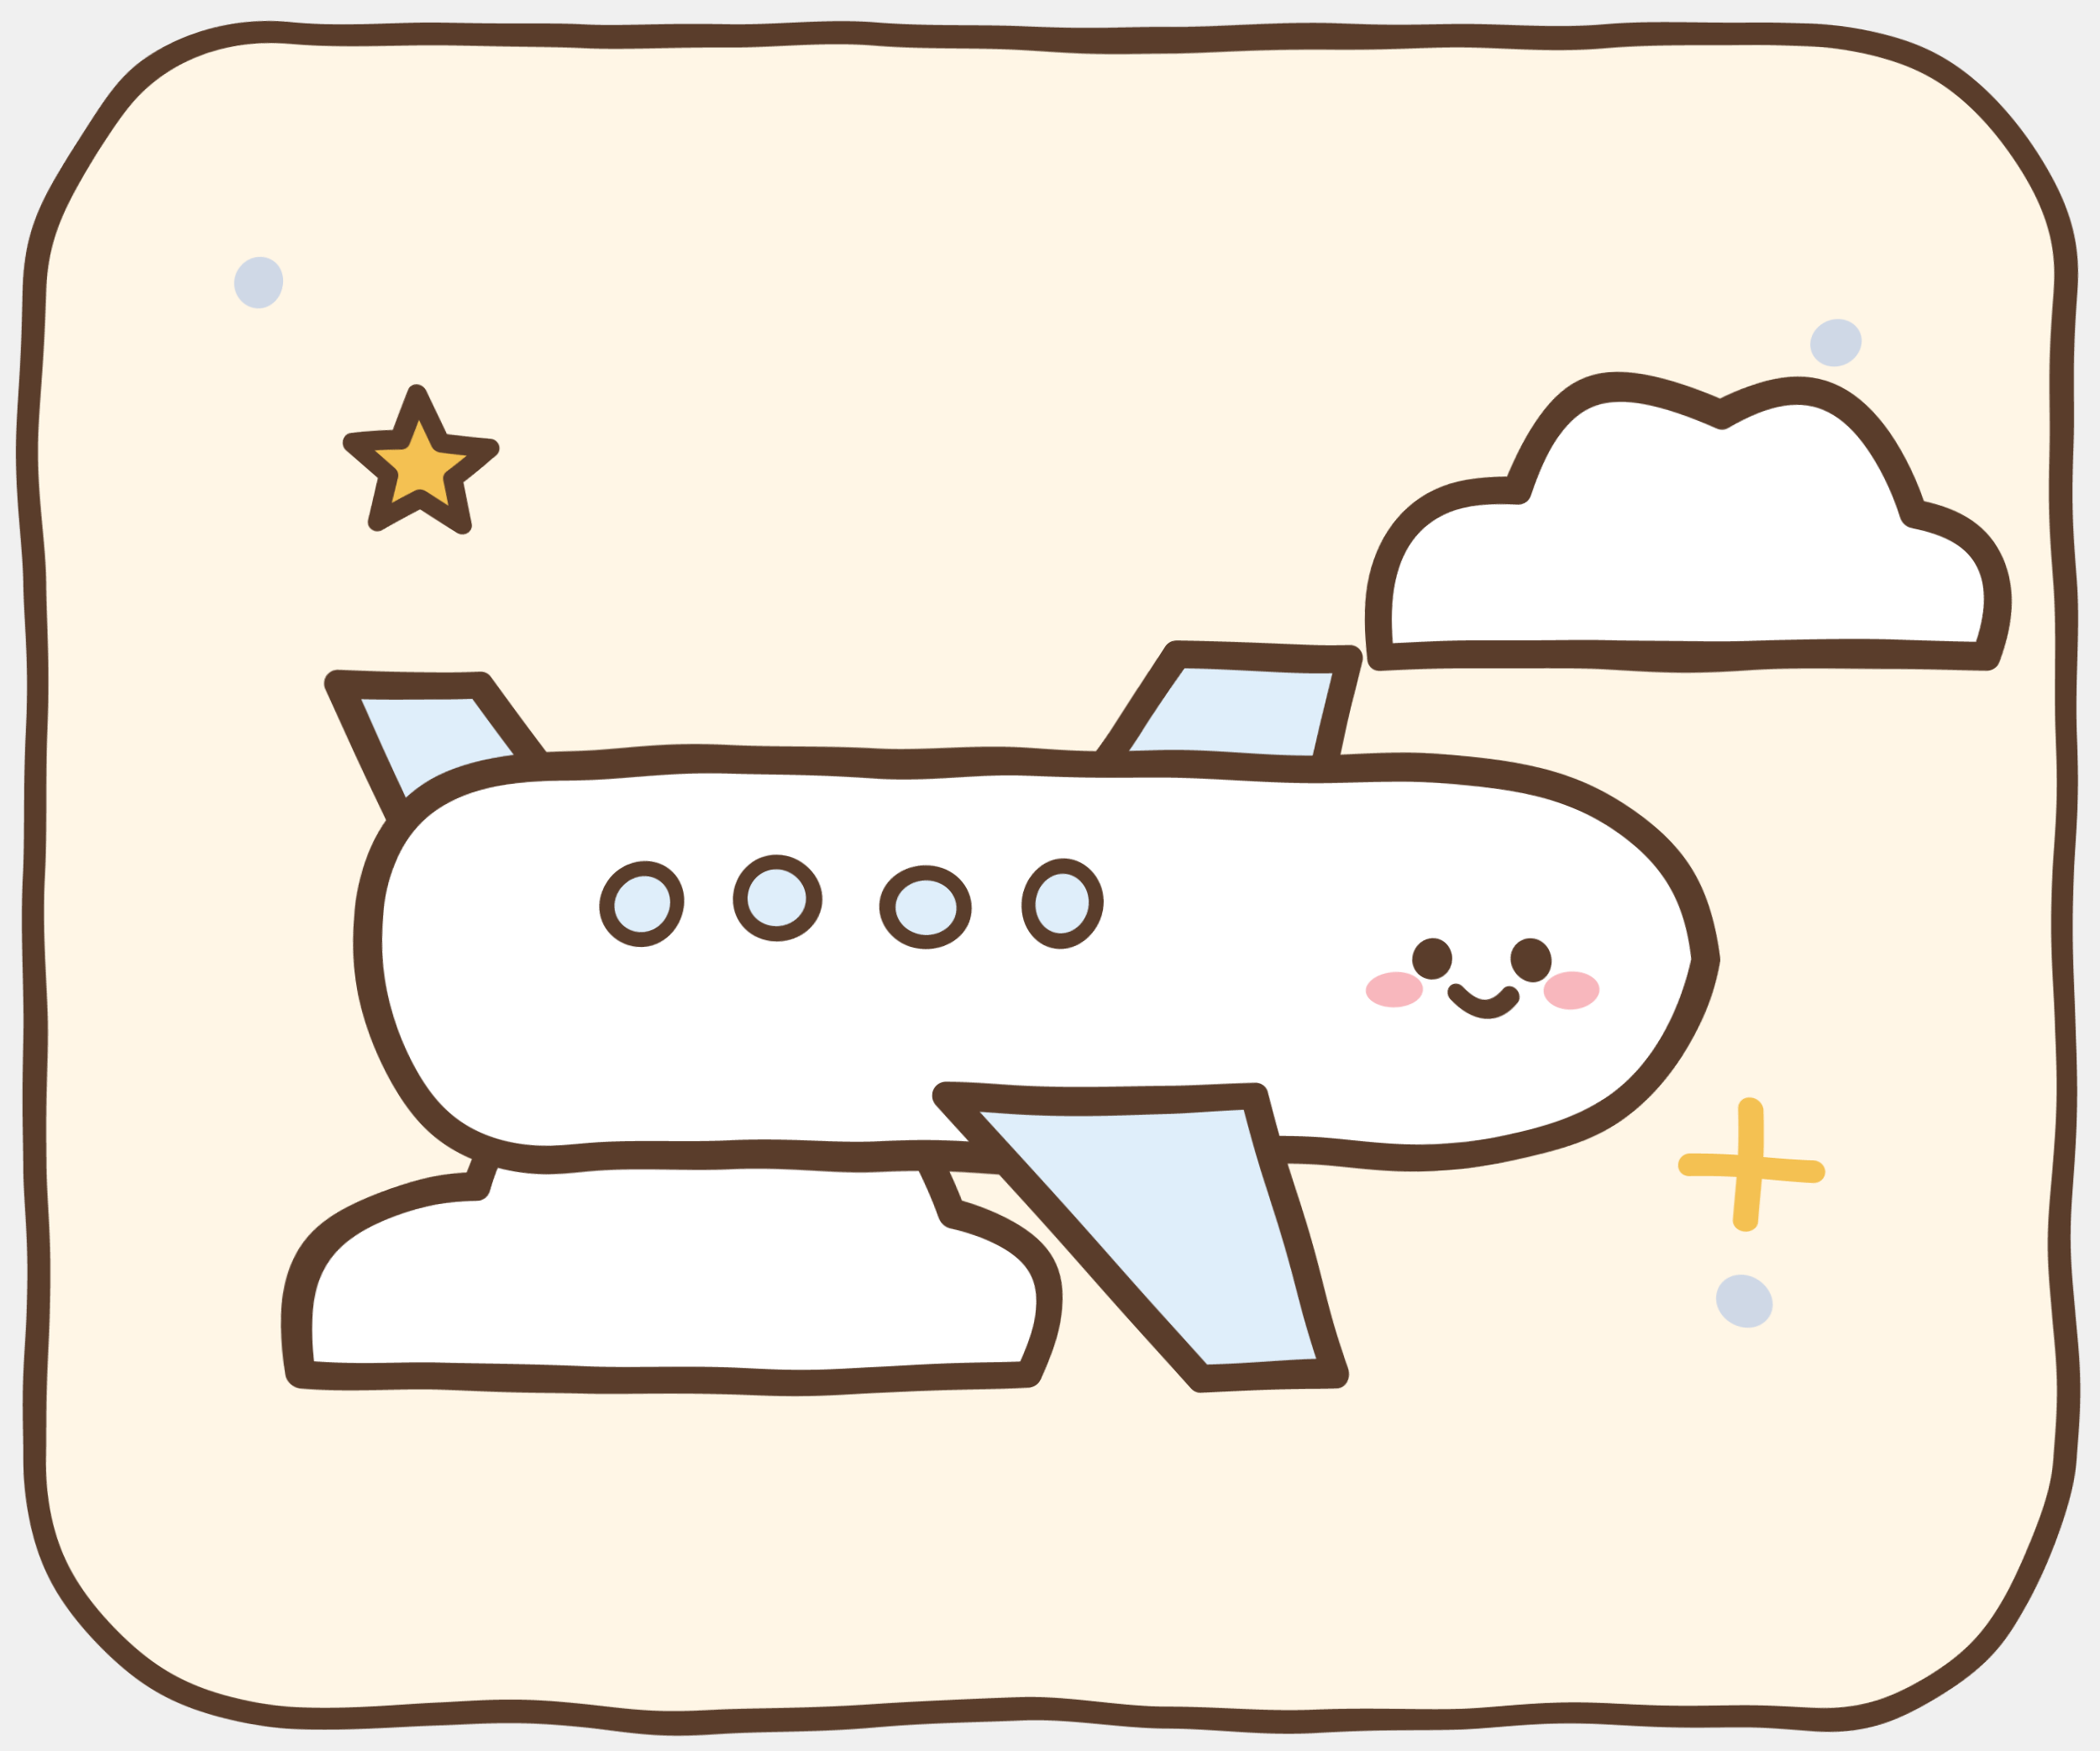
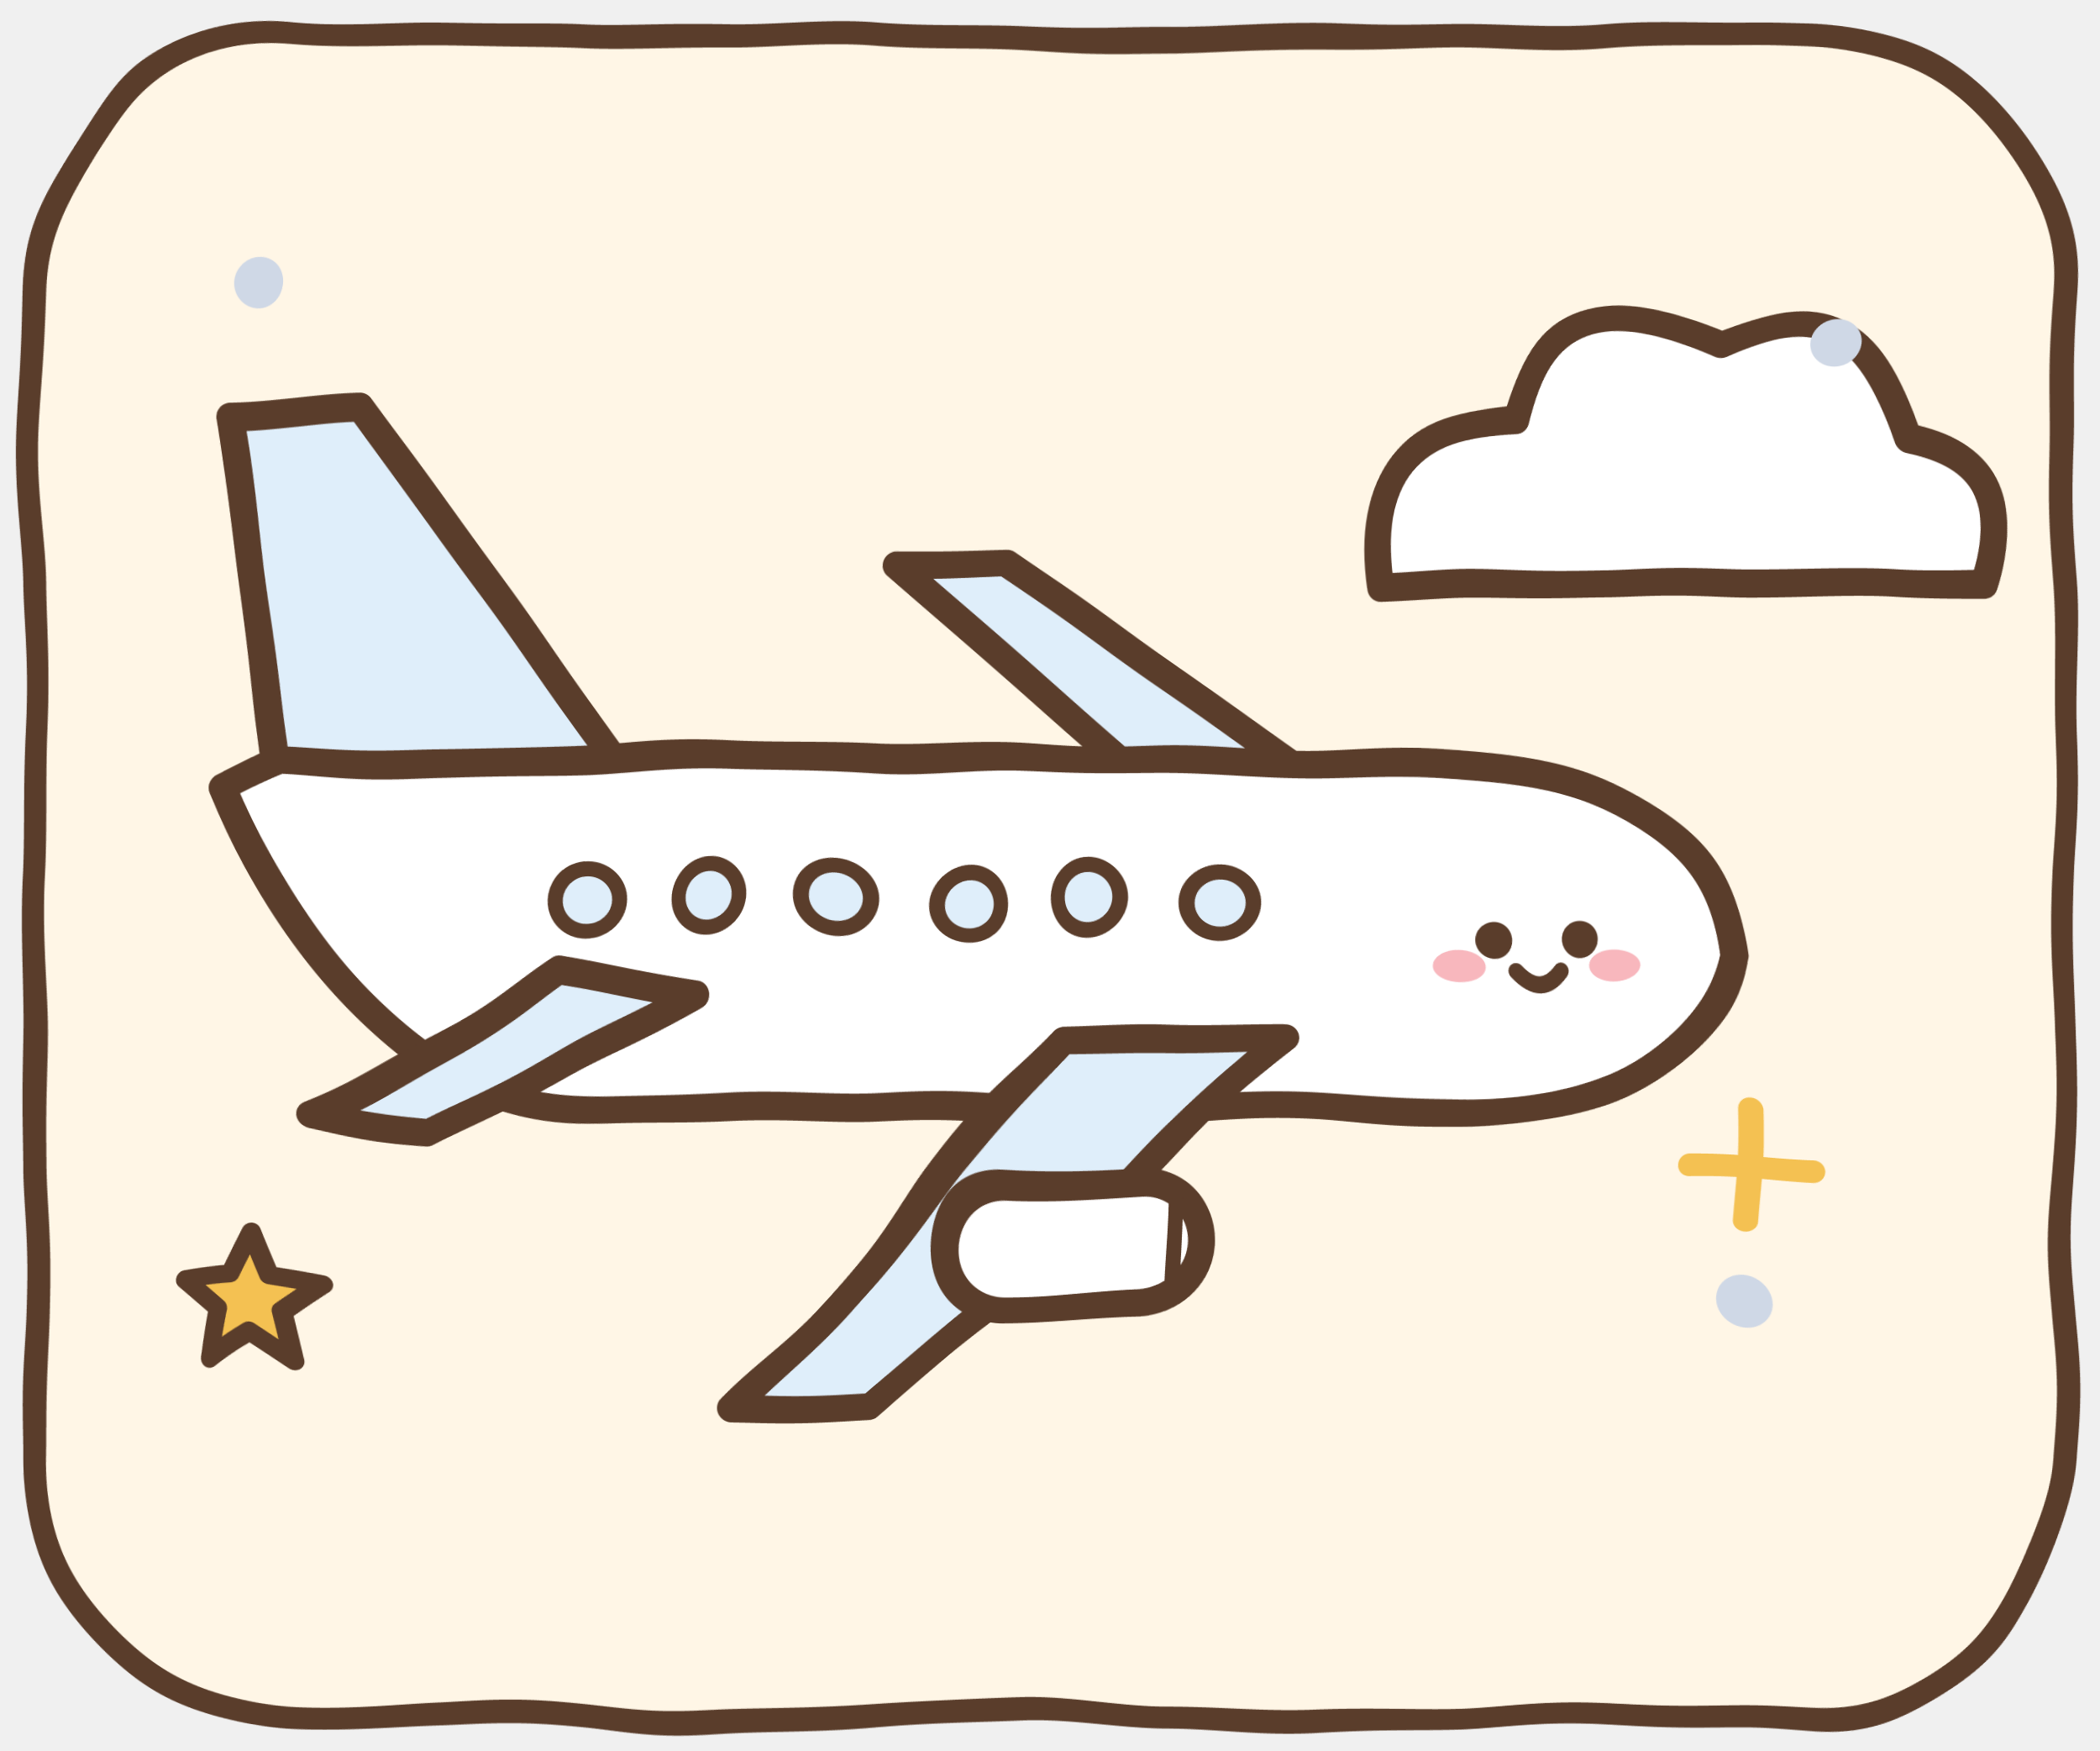
<svg xmlns="http://www.w3.org/2000/svg" viewBox="0 0 180 150" role="img" aria-label="手繪可愛小飛機和雲朵">
  <defs>
    <filter id="hd-plane" x="-5%" y="-5%" width="110%" height="110%">
      <feTurbulence type="fractalNoise" baseFrequency="0.04" numOctaves="2" seed="7" />
      <feDisplacementMap in="SourceGraphic" scale="2.8" />
    </filter>
  </defs>
  <g filter="url(#hd-plane)" stroke="#5a3d2b" stroke-width="2.4" stroke-linecap="round" stroke-linejoin="round">
    <rect x="3" y="3" width="174" height="144" rx="22" fill="#fff6e6" stroke="#5a3d2b" stroke-width="2" stroke-dasharray="1 0" />
-     <path d="M26,118 q-2.4,-16.8 14.4,-16.8 q4.8,-14.4 21.6,-7.2 q14.4,-7.2 19.2,9.6 q12.0,2.4 7.2,14.4 Z" fill="#ffffff" />
-     <path d="M118,56 q-2.0,-14.0 12.0,-14.0 q4.0,-12.0 18.0,-6.0 q12.0,-6.0 16.0,8.0 q10.0,2.0 6.0,12.0 Z" fill="#ffffff" />
-     <path d="M79.2,89.6 L100.8,56.0 L115.2,56.0 L108.0,89.6 Z" fill="#dfeefa" />
-     <path d="M38.4,80.0 L28.8,58.4 L40.8,58.4 L55.2,77.6 Z" fill="#dfeefa" />
-     <path d="M31.2,77.6 Q31.2,65.6 48.0,65.6 L120.0,65.6 Q144.0,65.6 146.4,82.4 Q144.0,99.2 120.0,99.2 L48.0,99.2 Q31.2,99.2 31.2,77.6 Z" fill="#ffffff" />
-     <circle cx="55.2" cy="77.6" r="3.12" fill="#dfeefa" stroke-width="1.3" />
-     <circle cx="67.2" cy="77.6" r="3.12" fill="#dfeefa" stroke-width="1.3" />
-     <circle cx="79.2" cy="77.6" r="3.12" fill="#dfeefa" stroke-width="1.3" />
-     <circle cx="91.2" cy="77.6" r="3.12" fill="#dfeefa" stroke-width="1.3" />
-     <path d="M81.6,94.4 L103.2,118.4 L115.2,118.4 L108.0,94.4 Z" fill="#dfeefa" />
-     <circle cx="123" cy="82.4" r="1.764" fill="#5a3d2b" stroke="none" />
-     <circle cx="131.4" cy="82.4" r="1.764" fill="#5a3d2b" stroke="none" />
-     <path d="M125.016,85.256 q2.184,2.352 4.368,0" fill="none" stroke-width="1.512" />
-     <ellipse cx="119.64" cy="84.92" rx="2.52" ry="1.512" fill="#f6a5ad" stroke="none" opacity=".8" />
-     <ellipse cx="134.76" cy="84.92" rx="2.52" ry="1.512" fill="#f6a5ad" stroke="none" opacity=".8" />
+     <path d="M118,50 q-2.0,-14.0 12.0,-14.0 q4.0,-12.0 18.0,-6.0 q12.0,-6.0 16.0,8.0 q10.0,2.0 6.0,12.0 Z" fill="#ffffff" />
+     <path d="M96.0,65.2 L76.8,48.4 L86.4,48.4 L110.4,65.2 Z" fill="#dfeefa" />
+     <path d="M52.8,65.2 L31.2,35.2 L19.2,35.2 L24.0,67.6 Z" fill="#dfeefa" />
+     <path d="M24.0,65.2 L120.0,65.2 Q146.4,65.2 148.8,82.0 Q146.4,95.2 124.8,95.2 L52.8,95.2 Q31.2,95.2 19.2,67.6 Z" fill="#ffffff" />
+     <circle cx="50.4" cy="77.2" r="2.76" fill="#dfeefa" stroke-width="1.3" />
+     <circle cx="61.2" cy="77.2" r="2.76" fill="#dfeefa" stroke-width="1.3" />
+     <circle cx="72.0" cy="77.2" r="2.76" fill="#dfeefa" stroke-width="1.3" />
+     <circle cx="82.8" cy="77.2" r="2.76" fill="#dfeefa" stroke-width="1.3" />
+     <circle cx="93.6" cy="77.2" r="2.76" fill="#dfeefa" stroke-width="1.3" />
+     <circle cx="104.4" cy="77.2" r="2.76" fill="#dfeefa" stroke-width="1.3" />
+     <path d="M48.0,83.2 L26.4,95.2 L36.0,96.4 L60.0,85.6 Z" fill="#dfeefa" />
+     <path d="M91.2,89.2 L62.4,120.4 L74.4,120.4 L110.4,89.2 Z" fill="#dfeefa" />
+     <rect x="80.4" y="101.2" width="22.8" height="10.8" rx="5.4" fill="#ffffff" />
+     <path d="M100.8,103.0 L100.8,110.2" fill="none" stroke-width="1.3" />
+     <circle cx="128.28" cy="80.8" r="1.562" fill="#5a3d2b" stroke="none" />
+     <circle cx="135.72" cy="80.8" r="1.562" fill="#5a3d2b" stroke="none" />
+     <path d="M130.066,83.33 q1.934,2.083 3.869,0" fill="none" stroke-width="1.339" />
+     <ellipse cx="125.304" cy="83.032" rx="2.232" ry="1.339" fill="#f6a5ad" stroke="none" opacity=".8" />
+     <ellipse cx="138.696" cy="83.032" rx="2.232" ry="1.339" fill="#f6a5ad" stroke="none" opacity=".8" />
    <path d="M150,95 L150,105 M145,100 L155,100" stroke="#f4c152" stroke-width="2" />
-     <polygon points="36.0,34.0 37.6,37.8 41.7,38.1 38.6,40.8 39.5,44.9 36.0,42.7 32.5,44.9 33.4,40.8 30.3,38.1 34.4,37.8" fill="#f4c152" stroke-width="1.6" />
+     <polygon points="22.0,106.0 23.6,109.8 27.7,110.1 24.6,112.8 25.5,116.9 22.0,114.7 18.5,116.9 19.4,112.8 16.3,110.1 20.4,109.8" fill="#f4c152" stroke-width="1.6" />
    <circle cx="22" cy="24" r="2.2" fill="#cfd8e6" stroke="none" />
    <circle cx="158" cy="30" r="2.2" fill="#cfd8e6" stroke="none" />
    <circle cx="150" cy="112" r="2.2" fill="#cfd8e6" stroke="none" />
  </g>
</svg>
